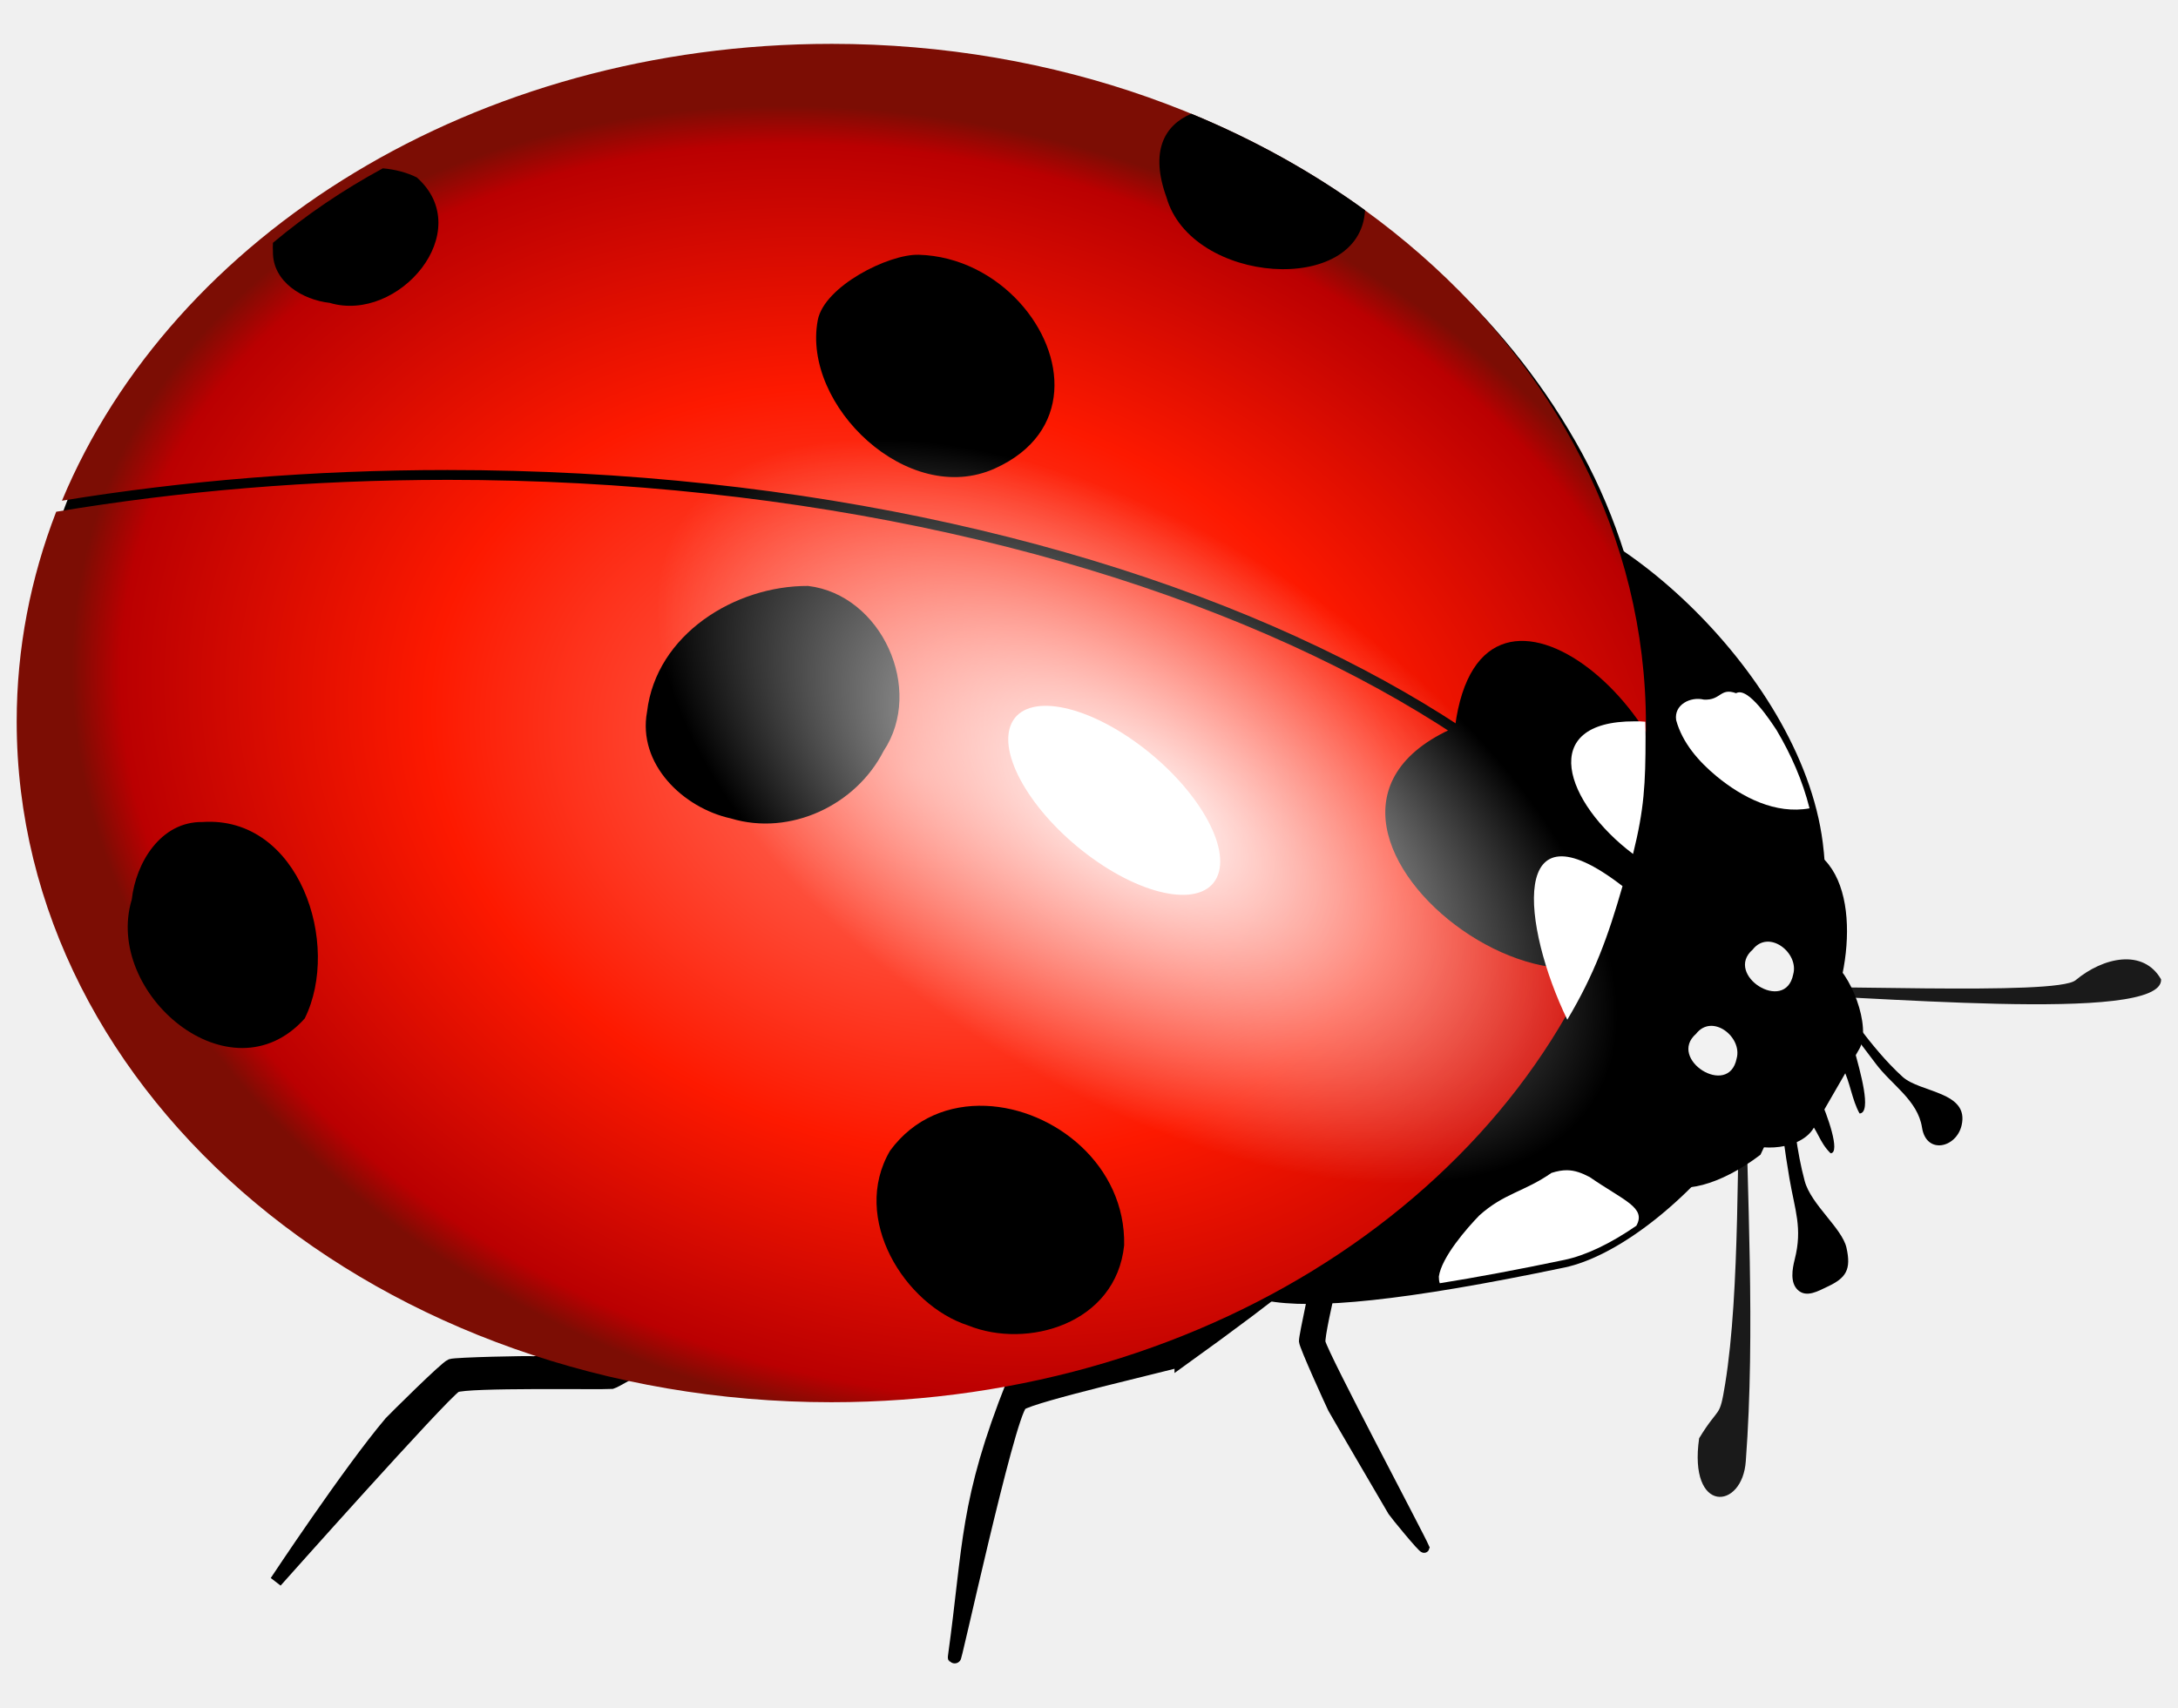
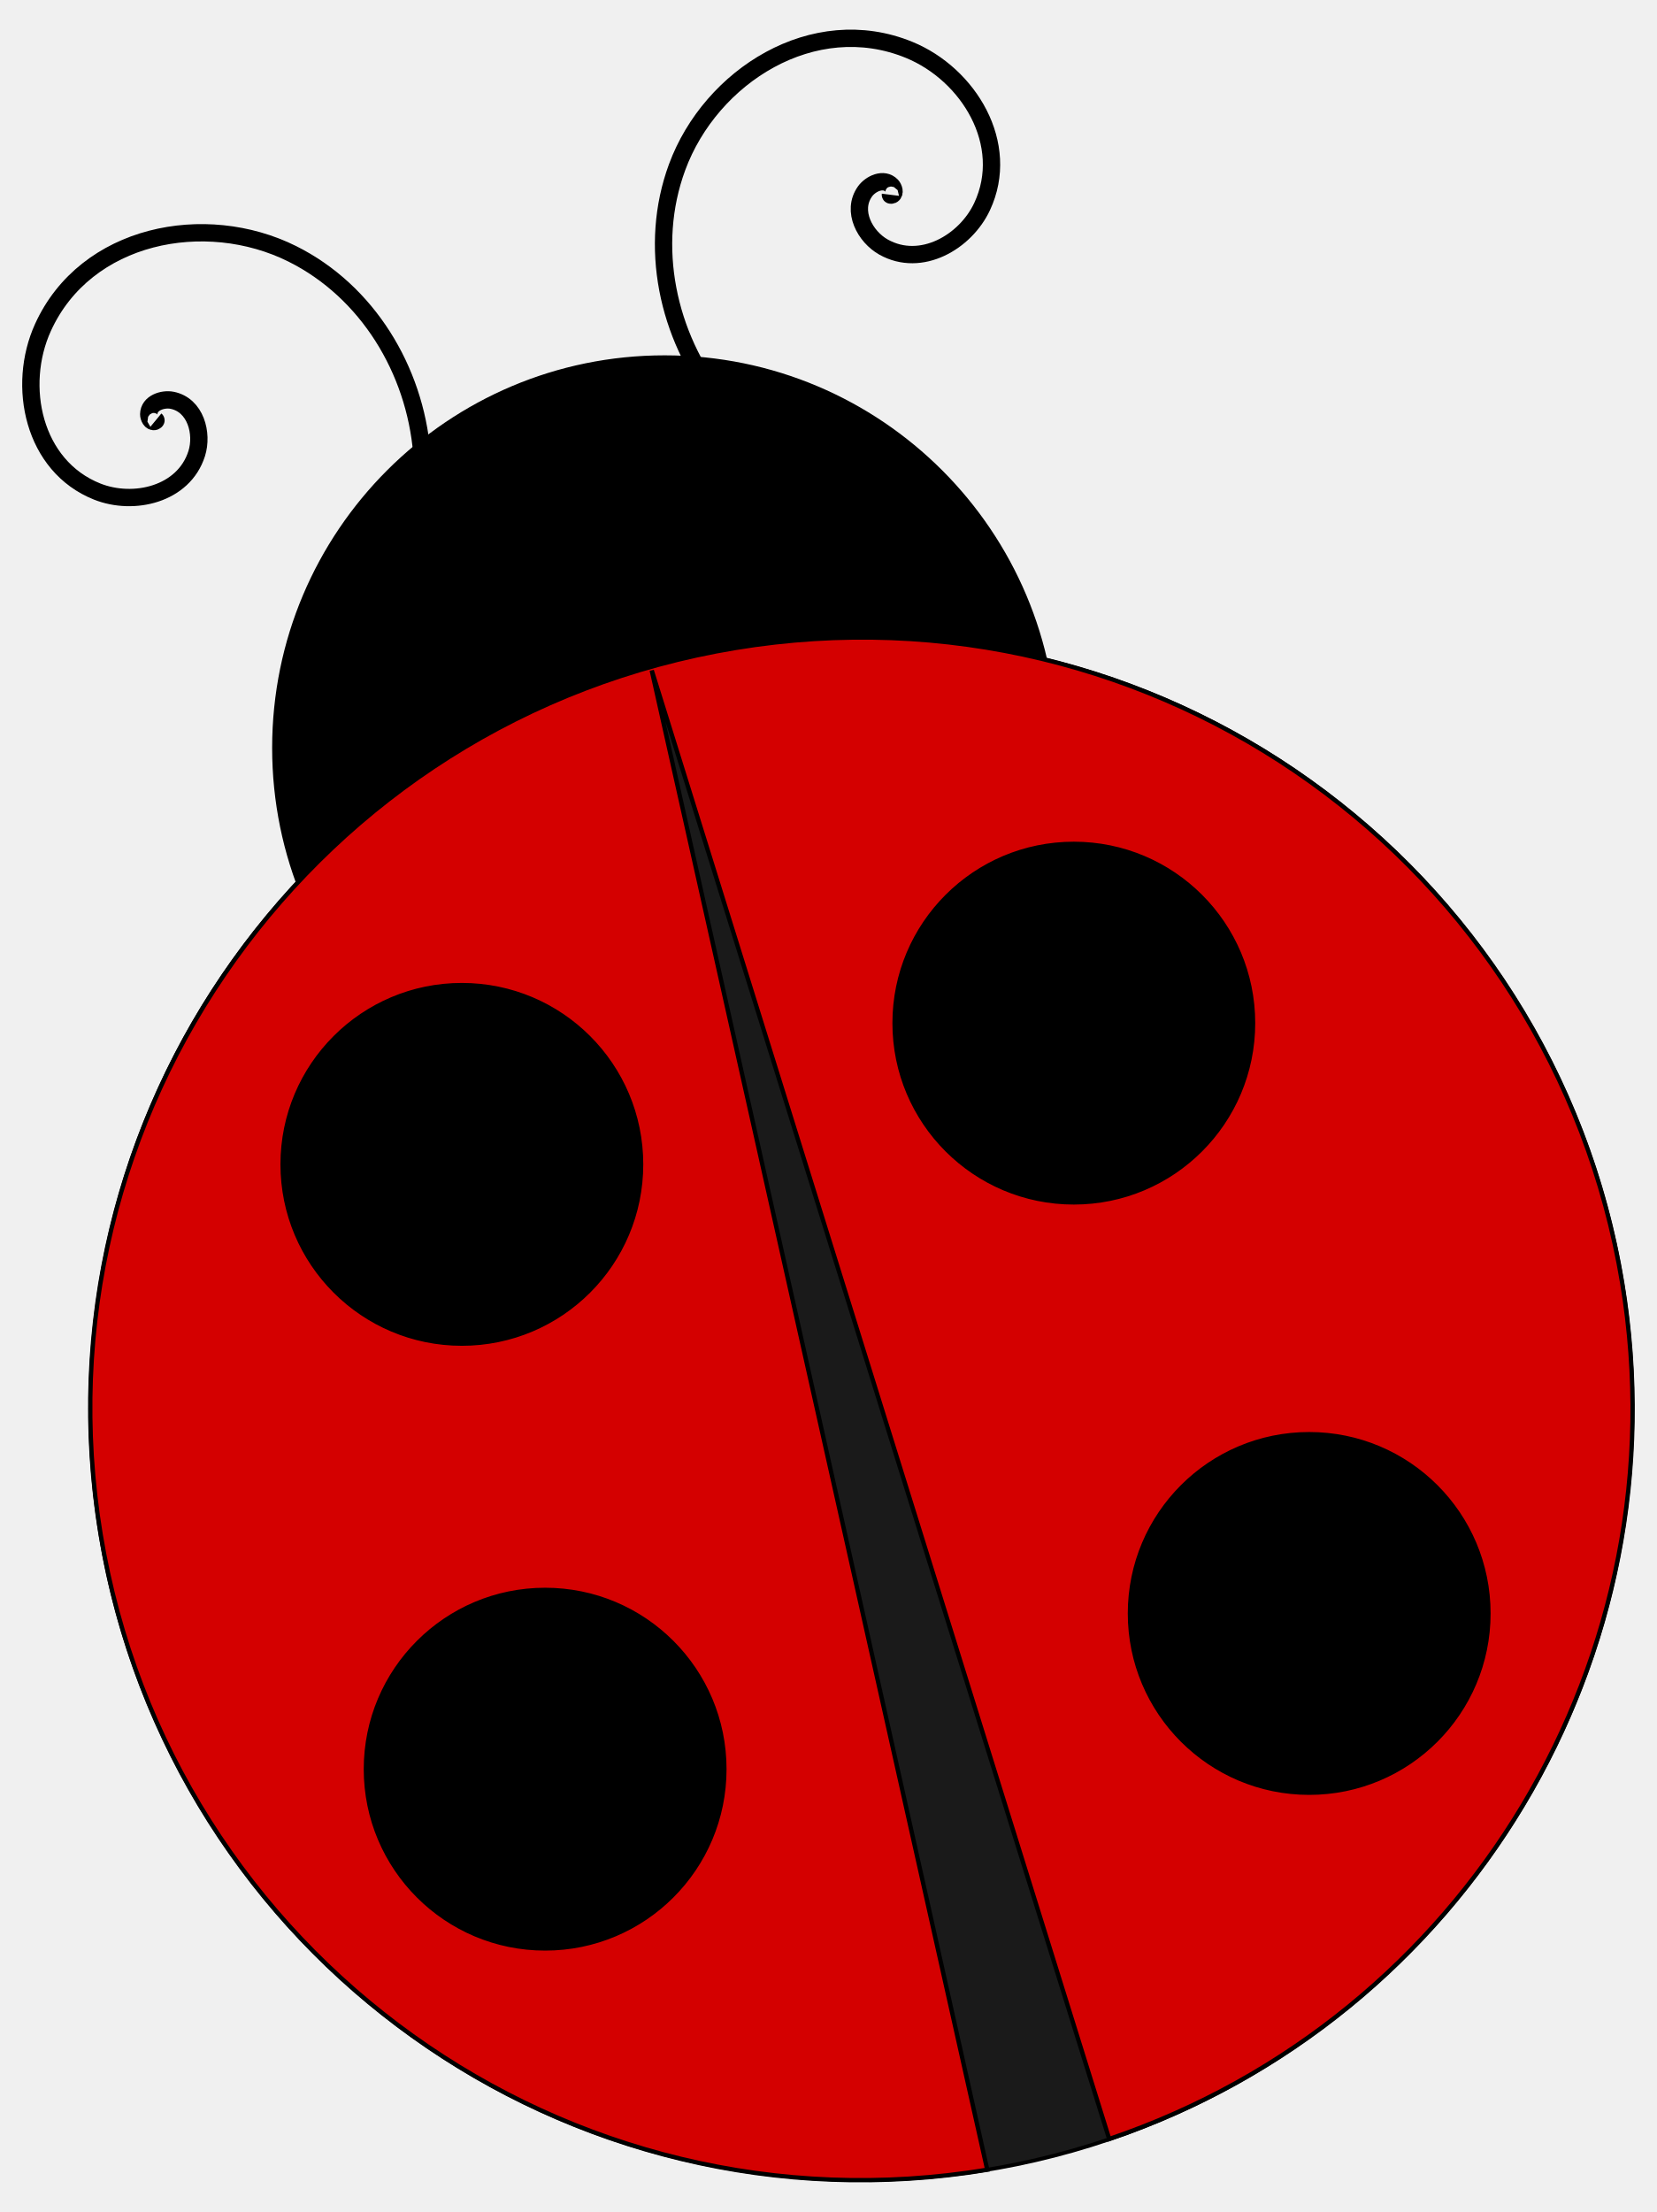
- <svg xmlns="http://www.w3.org/2000/svg" id="svg2" viewBox="0 0 510 400" version="1.1">
-   <defs id="defs4">
-     <radialGradient id="radialGradient4561" gradientUnits="userSpaceOnUse" cy="492.78" cx="-503.07" gradientTransform="matrix(1.0103 -.30087 .22658 .76087 -101.82 -23.726)" r="190.75">
-       <stop id="stop4394" stop-color="#ff7464" offset="0" />
-       <stop id="stop4414" stop-color="#fd1900" offset=".577" />
-       <stop id="stop4404" stop-color="#ba0001" offset=".942" />
-       <stop id="stop4396" stop-color="#7c0d04" offset="1" />
-     </radialGradient>
-     <radialGradient id="radialGradient4563" gradientUnits="userSpaceOnUse" cy="538.19" cx="-568.72" gradientTransform="matrix(4.9601 -2.7567 1 2.7951 1732.4 -2560.3)" r="22.223">
-       <stop id="stop4420" stop-color="#fff" offset="0" />
-       <stop id="stop4422" stop-color="#fff" stop-opacity="0" offset="1" />
-     </radialGradient>
-   </defs>
-   <g id="layer1" transform="translate(790.11 -311.34)">
-     <g id="g4480" transform="translate(3.9308 -10.391)">
-       <g id="g4530" transform="matrix(-1 0 0 1 -1078.1 5.8026e-8)">
-         <path id="path3839" style="block-progression:tb;color:#000000;text-transform:none;text-indent:0" fill-rule="evenodd" fill="#1a1a1a" d="m-691.62 567.6c0.892 22.302 0.058 56.462 3.597 78.263 1.373 8.457 1.264 4.8 6.093 12.732 2.569 17.838-10.166 16.836-10.927 5.33-2.291-30.551-0.198-64.171 0.028-89.576 0.311-1.724-0.633-8.862 1.21-6.749z" />
-         <path id="path3836" style="block-progression:tb;color:#000000;text-transform:none;text-indent:0" fill-rule="evenodd" fill="#1a1a1a" d="m-686.25 553.05c-22.302-0.965-79.335 2.011-83.839-1.744-6.499-5.418-15.861-7.438-20.011-0.188-0.468 10.604 70.199 3.569 97.102 3.242 1.724-0.337 8.862 0.685 6.749-1.31z" />
-         <path id="path3830" style="block-progression:tb;color:#000000;text-transform:none;text-indent:0" fill-rule="evenodd" d="m-699.93 555.05c-3.794 13.982-2.951 29.304-6.718 43.3-1.488 5.527-8.749 11.045-9.779 15.611-1.168 5.178 0.138 7.101 4.381 9.097 2.174 1.023 5.027 2.755 7.068 0.754 1.756-1.722 1.258-4.787 0.664-7.129-1.866-7.362-0.022-11.503 1.247-18.982 2.15-12.664 3.403-25.522 4.162-38.388 0.066-1.118-0.313-6.885-1.025-4.263z" />
-         <path id="path3826" style="block-progression:tb;color:#000000;text-transform:none;text-indent:0" fill-rule="evenodd" d="m-709.33 549.66c-6.988 7.877-12.455 17.207-20.234 24.278-4.132 3.755-15.662 3.431-13.827 11.358 1.232 5.323 8.279 6.929 9.272 0.526 0.993-6.406 7.156-10.012 10.822-14.949 5.051-6.802 10.523-13.345 14.73-20.722 0.2-0.351-0.513-0.772-0.763-0.49z" />
-         <path id="path4345" fill-rule="evenodd" d="m-480.75 334.35c-67.202-0.428-137.94 30.832-172.17 90.686-17.149 29.837-22.369 66.388-13.446 99.7 6.991 14.271 16.179 37.945 30.079 52.128 55.238 64.047 151.34 81.942 229.46 54.594 54.253-18.408 103.19-62.722 113.8-120.79 4.504-24.13 1.998-49.483-7.021-72.305-10.501-14.313-19.371-33.903-34.019-46.676-38.244-38.355-93.079-57.443-146.68-57.336z" />
-         <path id="path4224" style="block-progression:tb;color:#000000;text-transform:none;text-indent:0" stroke-width="2.408" stroke="#000" d="m-600.12 604.03c0.383 2.26 7.239 29.509 6.892 32.099-0.833 3.358-22.988 45.031-24.321 48.094 0.135 0.408 6.966-7.928 7.322-8.514 0.923-1.591 13.186-22.512 14.066-24.14 0.549-1.141 6.656-14.483 6.739-15.713 0.069-1.013-3.229-16.257-3.527-17.09 15.847-52.305 1.862-104.81-7.171-14.736z" />
-         <path id="path4226" style="block-progression:tb;color:#000000;text-transform:none;text-indent:0" stroke-width="3.094" stroke="#000" d="m-560.63 640.3c2.587 0.852 34.995 8.289 37.536 10.258 3.088 3.036 16.113 63.409 15.523 59.151-3.654-26.367-2.583-36.041-13.754-64.122-1.03-0.685-18.869-5.526-19.908-5.641-47.482-41.5-112.53-66.532-19.397 0.355z" />
-         <path id="path4072" style="block-progression:tb;color:#000000;text-transform:none;text-indent:0" stroke-width="2.919" stroke="#000" d="m-481 611.88c3.417 2.439 49.846 32.478 53.708 33.712 2.535 0.191 33.912-0.383 36.53 0.843 3.255 2.081 42.084 45.699 42.084 45.699s-16.972-25.659-26.793-37.28c-1.009-1.048-12.916-12.905-14.19-13.383-1.049-0.394-18.405-0.763-19.397-0.631-29.242-2.44-43.612-18.656-66.24-29.495-0.411-0.126-5.408 0.326-5.702 0.535z" />
-         <path id="path3775" d="m-617.77 533.01c11.69 55.951 117.24 116.96-32.617 85.596-23.717-4.964-66.903-49.148-60.493-99.503 5.206-40.894 53.201-81.743 76.71-79.191 24.089 2.614 6.018 43.411 16.4 93.099z" />
-         <path id="path3908" fill-rule="evenodd" fill="url(#radialGradient4561)" d="m-478.72 332c-105.35 0-190.75 71.387-190.75 159.44 0 11.616 1.49 22.934 4.312 33.844 15.261-17.524 36.275-33.306 61.719-46.688 55.016-28.934 130.88-46.781 214.62-46.781 31.427 0 61.739 2.521 90.25 7.188-25.95-62.283-96.796-107-180.16-107zm89.906 102.12c-83.358 0-158.82 17.779-213.31 46.438-25.925 13.635-47.054 29.706-62.094 47.438 20.087 70.063 95.517 122.16 185.5 122.16 105.35 0 190.75-71.387 190.75-159.44 0-17.144-3.258-33.649-9.25-49.125-28.884-4.832-59.654-7.469-91.594-7.469z" />
-         <path id="path4351" fill-rule="evenodd" fill="#fff" d="m-690.58 484.09c-2.854-1.641-8.275 6.84-9.492 8.669-3.389 5.706-6.093 11.85-7.708 18.297 7.979 1.451 15.766-2.557 21.759-7.497 4.184-3.464 8.013-7.817 9.472-13.156 0.565-3.635-3.378-5.578-6.478-4.813-4.078 0.225-3.753-2.868-7.553-1.5z" />
-         <path id="path4353" fill-rule="evenodd" fill="#fff" d="m-651.01 595.82c-1.826 0.024-3.428 0.631-5.281 1.594-8.041 5.553-13.31 7.14-10.938 11.406 6.042 4.178 11.876 6.96 16.844 8 11.097 2.323 20.749 4.12 29.188 5.469 0.156-0.452 0.22-0.967 0.219-1.562-0.644-4.524-6.494-11.251-9.469-14.312-5.776-5.212-10.539-5.532-16.906-9.969-1.389-0.437-2.561-0.64-3.656-0.625z" />
-         <path id="rect3790" fill-rule="evenodd" d="m-714.7 553.16 18.415 39.038c9.508 7.194 18.667 9.47 23.43 6.357 13.649-8.921 4.959-21.244-2-31.579l-18.128-46.769c-23.496-6.752-26.32 16.059-21.717 32.953z" />
-         <path id="rect3793" fill-rule="evenodd" d="m-712.27 546.34c5.107-2.949 8.325 5.325 11.273 10.432l10.645 18.438c2.949 5.107 4.287 10.631-0.821 13.58-5.107 2.949-14.668 2.172-17.617-2.935l-10.645-18.438c-2.949-5.107 2.057-18.129 7.164-21.077z" />
-         <path id="path3832" style="block-progression:tb;color:#000000;text-transform:none;text-indent:0" fill-rule="evenodd" d="m-710.12 578.88c-1.815 3.892-4.993 12.906-2.594 12.969 2.729-2.667 2.942-5.472 5.469-8l-2.875-4.969z" />
-         <path id="path3834" style="block-progression:tb;color:#000000;text-transform:none;text-indent:0" fill-rule="evenodd" d="m-718.22 567.47c-1.368 5.028-4.236 14.877-1.281 15.062 1.784-3.122 2.281-7.633 3.906-10.562l-2.625-4.5z" />
-         <path id="path3841" fill-rule="evenodd" fill="#f2f2f2" d="m-694.46 544.15c6.771 5.888-7.623 15.096-9.492 5.816-1.437-5.044 5.707-10.694 9.492-5.816z" />
-         <path id="path3874" fill-rule="evenodd" fill="#f2f2f2" d="m-681.21 563.87c6.771 5.888-7.623 15.096-9.492 5.816-1.437-5.044 5.707-10.694 9.492-5.816z" />
-         <path id="path3910" fill-rule="evenodd" d="m-624.75 492.08c53.577 23.207-41.061 92.639-51.76 32.698-8.224-32.579 45.548-80.638 51.76-32.698z" />
-         <path id="path3912" fill-rule="evenodd" fill="#fff" d="m-663.99 529.28c3.39 11.824 6.587 20.645 12.933 31.281 10.6-21.9 13.913-52.062-12.933-31.281z" />
-         <path id="path3914" fill-rule="evenodd" fill="#fff" d="m-666.85 490.68c-0.809-0.018-1.623 0.007-2.469 0.094-0.029 1.151-0.062 2.312-0.062 3.469 0 11.144 0.325 17.002 2.929 27.5 15.949-11.994 22.56-31.143-0.397-31.062z" />
-         <path id="path3934" fill-rule="evenodd" d="m-473.28 458.97c-17.216 2.043-27.283 24.241-17.677 38.667 6.484 12.737 21.898 19.975 35.748 15.789 11.207-2.452 21.911-12.747 19.634-25.011-2.145-18.068-20.552-29.524-37.705-29.445z" />
-         <path id="path3936" fill-rule="evenodd" d="m-499.19 381.4c-9.411 0.267-17.795 4.799-23.586 11.143-10.992 12.04-12.643 30.604 5.75 38.91 20.364 9.196 45.246-14.791 41.48-34.73-1.497-7.927-16.575-15.524-23.644-15.323z" />
-         <path id="path3938" fill-rule="evenodd" d="m-514.86 580.74c-16.139 0.632-32.821 13.965-32.429 32.663 1.89 18.407 22.728 24.398 36.569 18.76 14.759-4.76 27.575-25.019 18.246-40.912-5.631-7.7-13.932-10.842-22.386-10.511z" />
-         <path id="path3940" fill-rule="evenodd" d="m-331.46 514.26c-22.7-1.537-32.561 28.67-23.95 46.016 17.364 19.39 47.132-5.877 40.497-27.862-0.958-8.601-6.745-18.275-16.547-18.154z" />
-         <path id="path3945" fill-rule="evenodd" d="m-563.01 348.37c-14.73 6.075-28.407 13.686-40.688 22.594 1.065 20.252 40.708 17.39 46.5-3.031 3.879-10.727 0.56-16.837-5.812-19.562z" />
-         <path id="path4304" fill-rule="evenodd" d="m-373.75 361.16c-2.828 0.256-5.522 0.951-7.903 2.123-14.195 12.6 4.289 34.201 20.384 29.387 6.297-0.695 13.389-4.883 13.3-11.995 0.048-0.704 0.034-1.402 0-2.072-7.802-6.545-16.417-12.393-25.73-17.443-0.017 0.001-0.034-0.002-0.051 0z" />
-         <path id="path4416" fill-rule="evenodd" fill="url(#radialGradient4563)" d="m-440.03 450.53c12.274 34.306-27.128 89.544-88.007 123.38-60.879 33.834-120.18 33.452-132.45-0.854-12.274-34.306 27.128-89.544 88.007-123.38 60.879-33.834 120.18-33.452 132.45 0.854z" />
-         <path id="path4426" fill-rule="evenodd" fill="#fff" d="m-520.67 491.74c2.784 7.524-5.836 21.435-19.255 31.069-13.419 9.635-26.554 11.345-29.338 3.821-2.784-7.524 5.836-21.435 19.255-31.069 13.419-9.635 26.554-11.345 29.338-3.821z" />
-       </g>
+ <svg xmlns="http://www.w3.org/2000/svg" version="1.1" id="svg3021" x="0px" y="0px" viewBox="-190.493 -260.077 1160.555 1549.084" enable-background="new -190.493 -260.077 1160.555 1549.084" xml:space="preserve">
+   <g id="layer1" transform="translate(27.918 -24.133)">
+     <g id="g3845">
+       <path id="path3839" stroke="#000000" stroke-width="3.032" stroke-linecap="round" d="M520.504,287.811    c0,150.993-122.401,273.394-273.394,273.394S-26.283,438.803-26.283,287.811S96.118,14.417,247.11,14.417    S520.504,136.818,520.504,287.811z" />
+       <path id="path3029" fill="#1A1A1A" stroke="#000000" stroke-width="2.67" stroke-linecap="round" d="M924.983,750.637    c0,298.269-241.8,540.068-540.068,540.068s-540.068-241.8-540.068-540.068S86.646,210.568,384.914,210.568    S924.983,452.368,924.983,750.637z" />
+       <path id="path3799" fill="#D40000" stroke="#000000" stroke-width="3.032" stroke-linecap="round" d="M473.073,1283.554    c-294.282,48.66-572.313-150.483-620.973-444.765C-196.572,544.507,2.537,266.491,296.819,217.815    c294.282-48.66,572.298,150.438,620.973,444.72c43.143,260.871-108.917,514.603-359.299,599.493L238.078,233.566    L473.073,1283.554z" />
+       <path id="path3825" stroke="#000000" stroke-width="3.032" stroke-linecap="round" d="M230.619,579.471    c0,69.336-56.207,125.542-125.542,125.542S-20.465,648.807-20.465,579.471s56.207-125.542,125.542-125.542    S230.619,510.135,230.619,579.471z" />
+       <path id="path3827" stroke="#000000" stroke-width="3.032" stroke-linecap="round" d="M288.951,1003.021    c0,69.336-56.207,125.542-125.542,125.542s-125.542-56.206-125.542-125.542S94.073,877.479,163.409,877.479    S288.951,933.686,288.951,1003.021z" />
+       <path id="path3829" stroke="#000000" stroke-width="3.032" stroke-linecap="round" d="M659.24,480.559    c0,69.336-56.206,125.542-125.542,125.542s-125.542-56.207-125.542-125.542s56.207-125.542,125.542-125.542    S659.24,411.223,659.24,480.559z" />
+       <path id="path3831" stroke="#000000" stroke-width="3.032" stroke-linecap="round" d="M824.095,893.968    c0,69.336-56.207,125.542-125.542,125.542s-125.542-56.206-125.542-125.542s56.206-125.542,125.542-125.542    S824.095,824.632,824.095,893.968z" />
+       <path id="path3841" fill="none" stroke="#000000" stroke-width="12.127" d="M-109.23,58.276    c0.345,0.283-0.605,0.841-0.723,0.881c-2.741,0.922-4.322-2.968-4.295-4.999    c0.105-8.002,9.912-11.068,16.411-9.766c16.467,3.3,21.673,23.202,17.189,37.34    c-9.079,28.626-44.196,36.691-69.65,26.587C-195.232,90.483-206.917,34.269-188.316-6.622    C-158.387-72.42-74.528-88.531-13.67-58.171c52.72,26.302,85.774,81.269,90.683,139.225" />
+       <path id="path3843" fill="none" stroke="#000000" stroke-width="12.127" d="M405.239-99.551    c-0.057,0.442,1.018,0.198,1.13,0.146c2.628-1.206,1.115-5.123-0.296-6.584    c-5.558-5.757-14.803-1.272-18.645,4.13c-9.735,13.686,0.109,31.75,13.061,38.976    c26.226,14.632,57.331-3.553,68.95-28.351c20.512-43.778-9.49-92.731-51.055-109.774    c-66.881-27.423-139.004,18.294-162.535,82.105C235.468-63.625,249.049-0.94,285.18,44.64" />
    </g>
  </g>
</svg>
